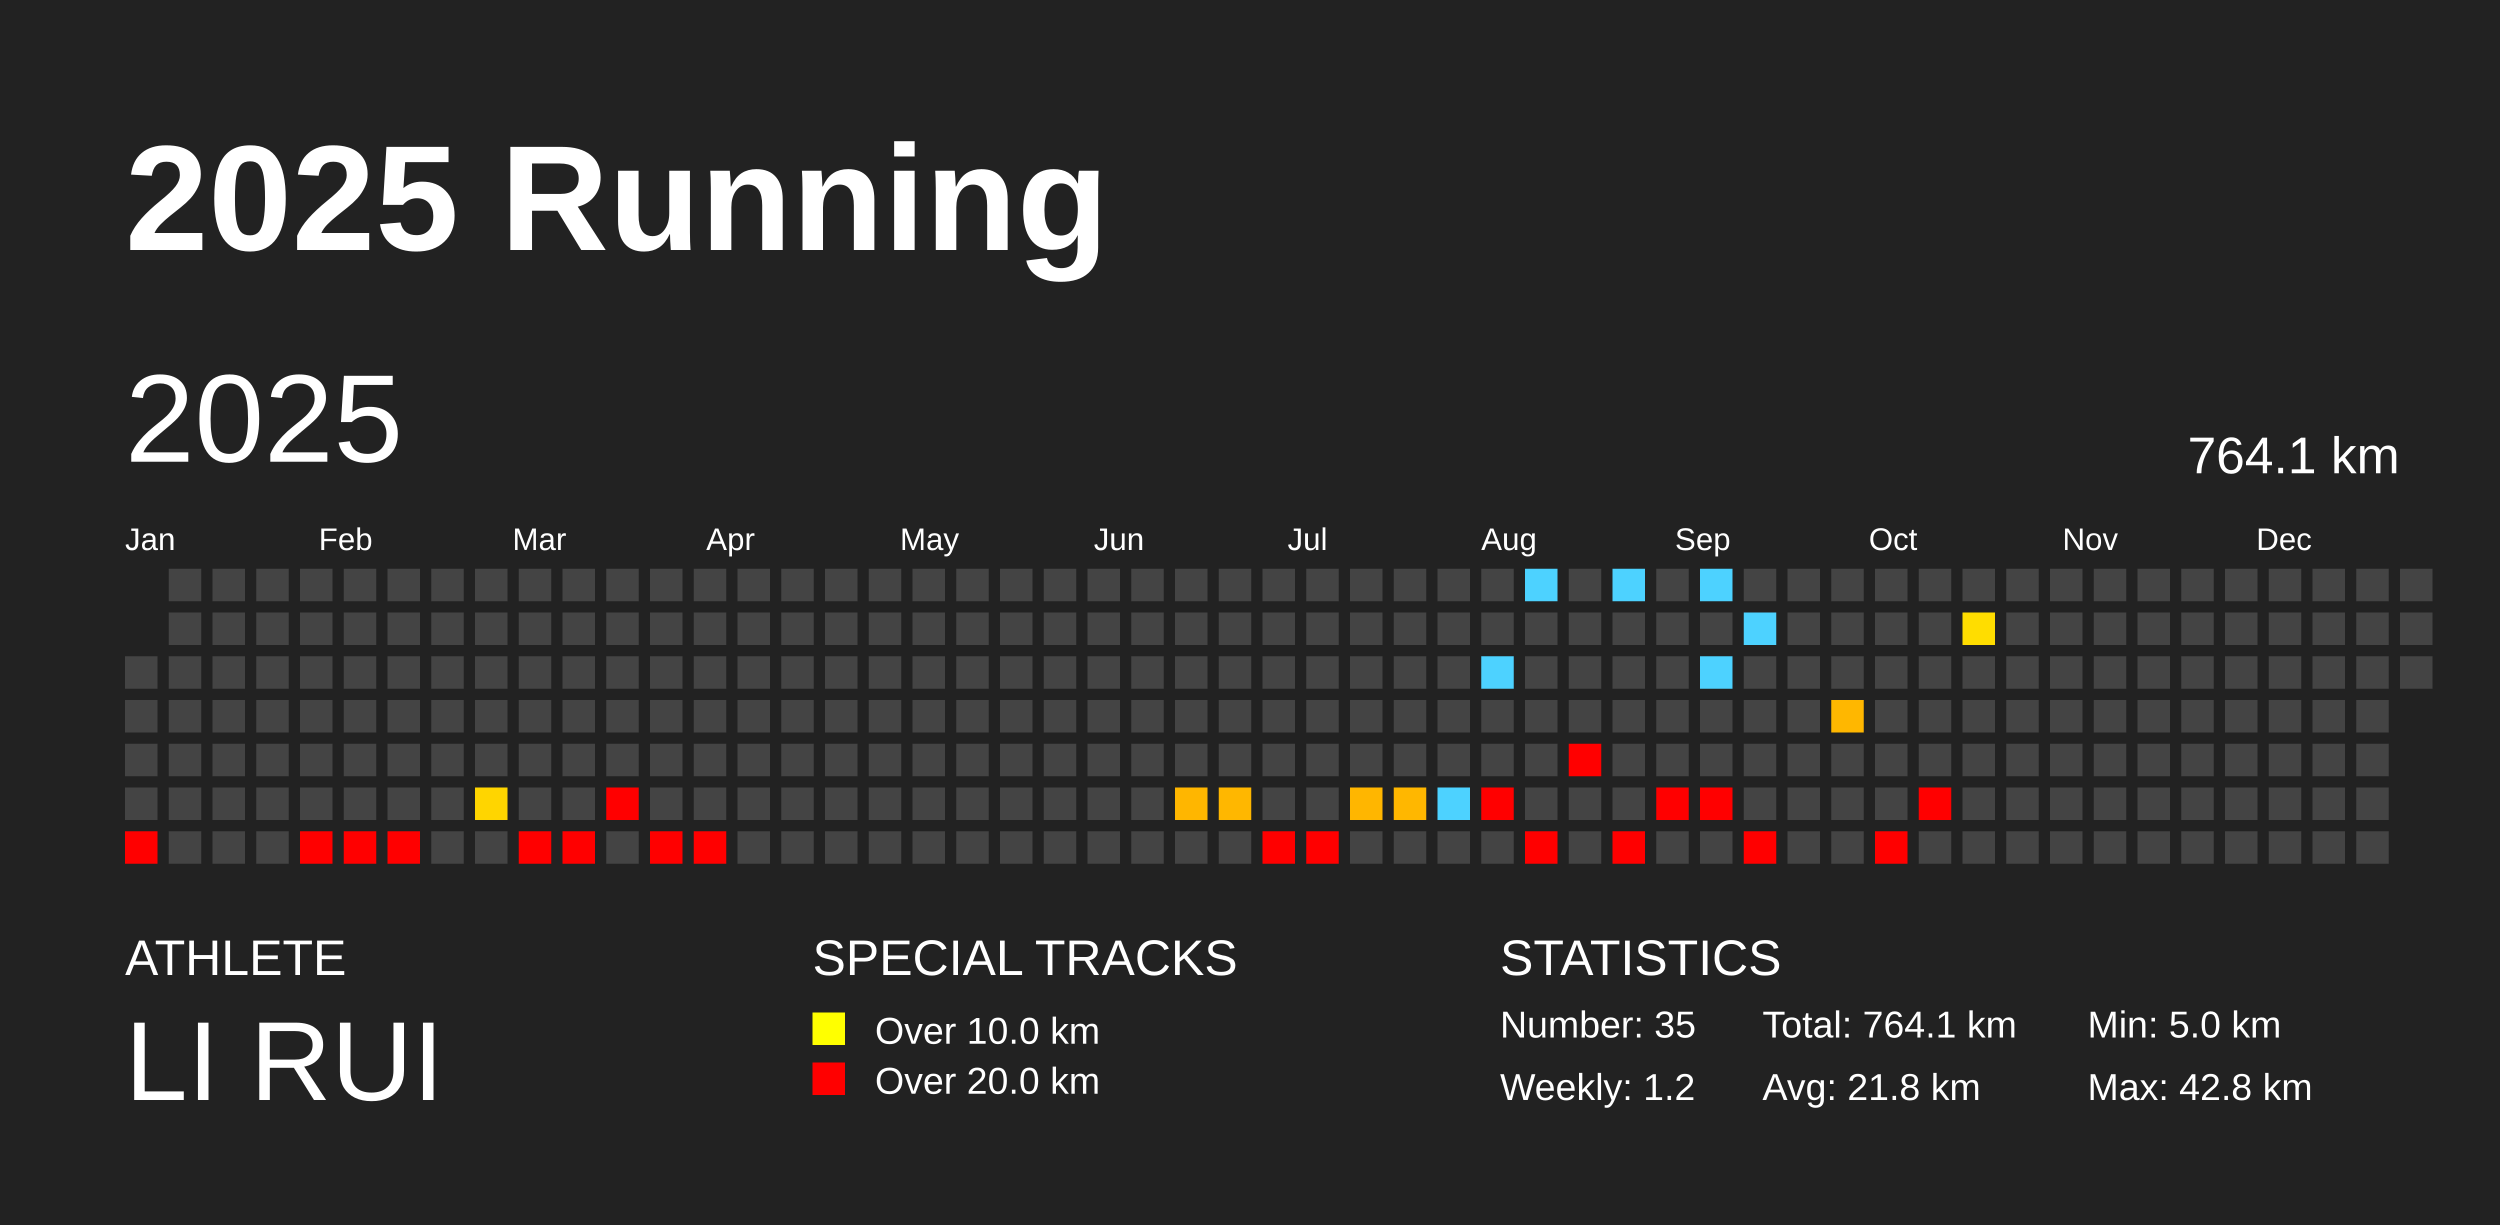
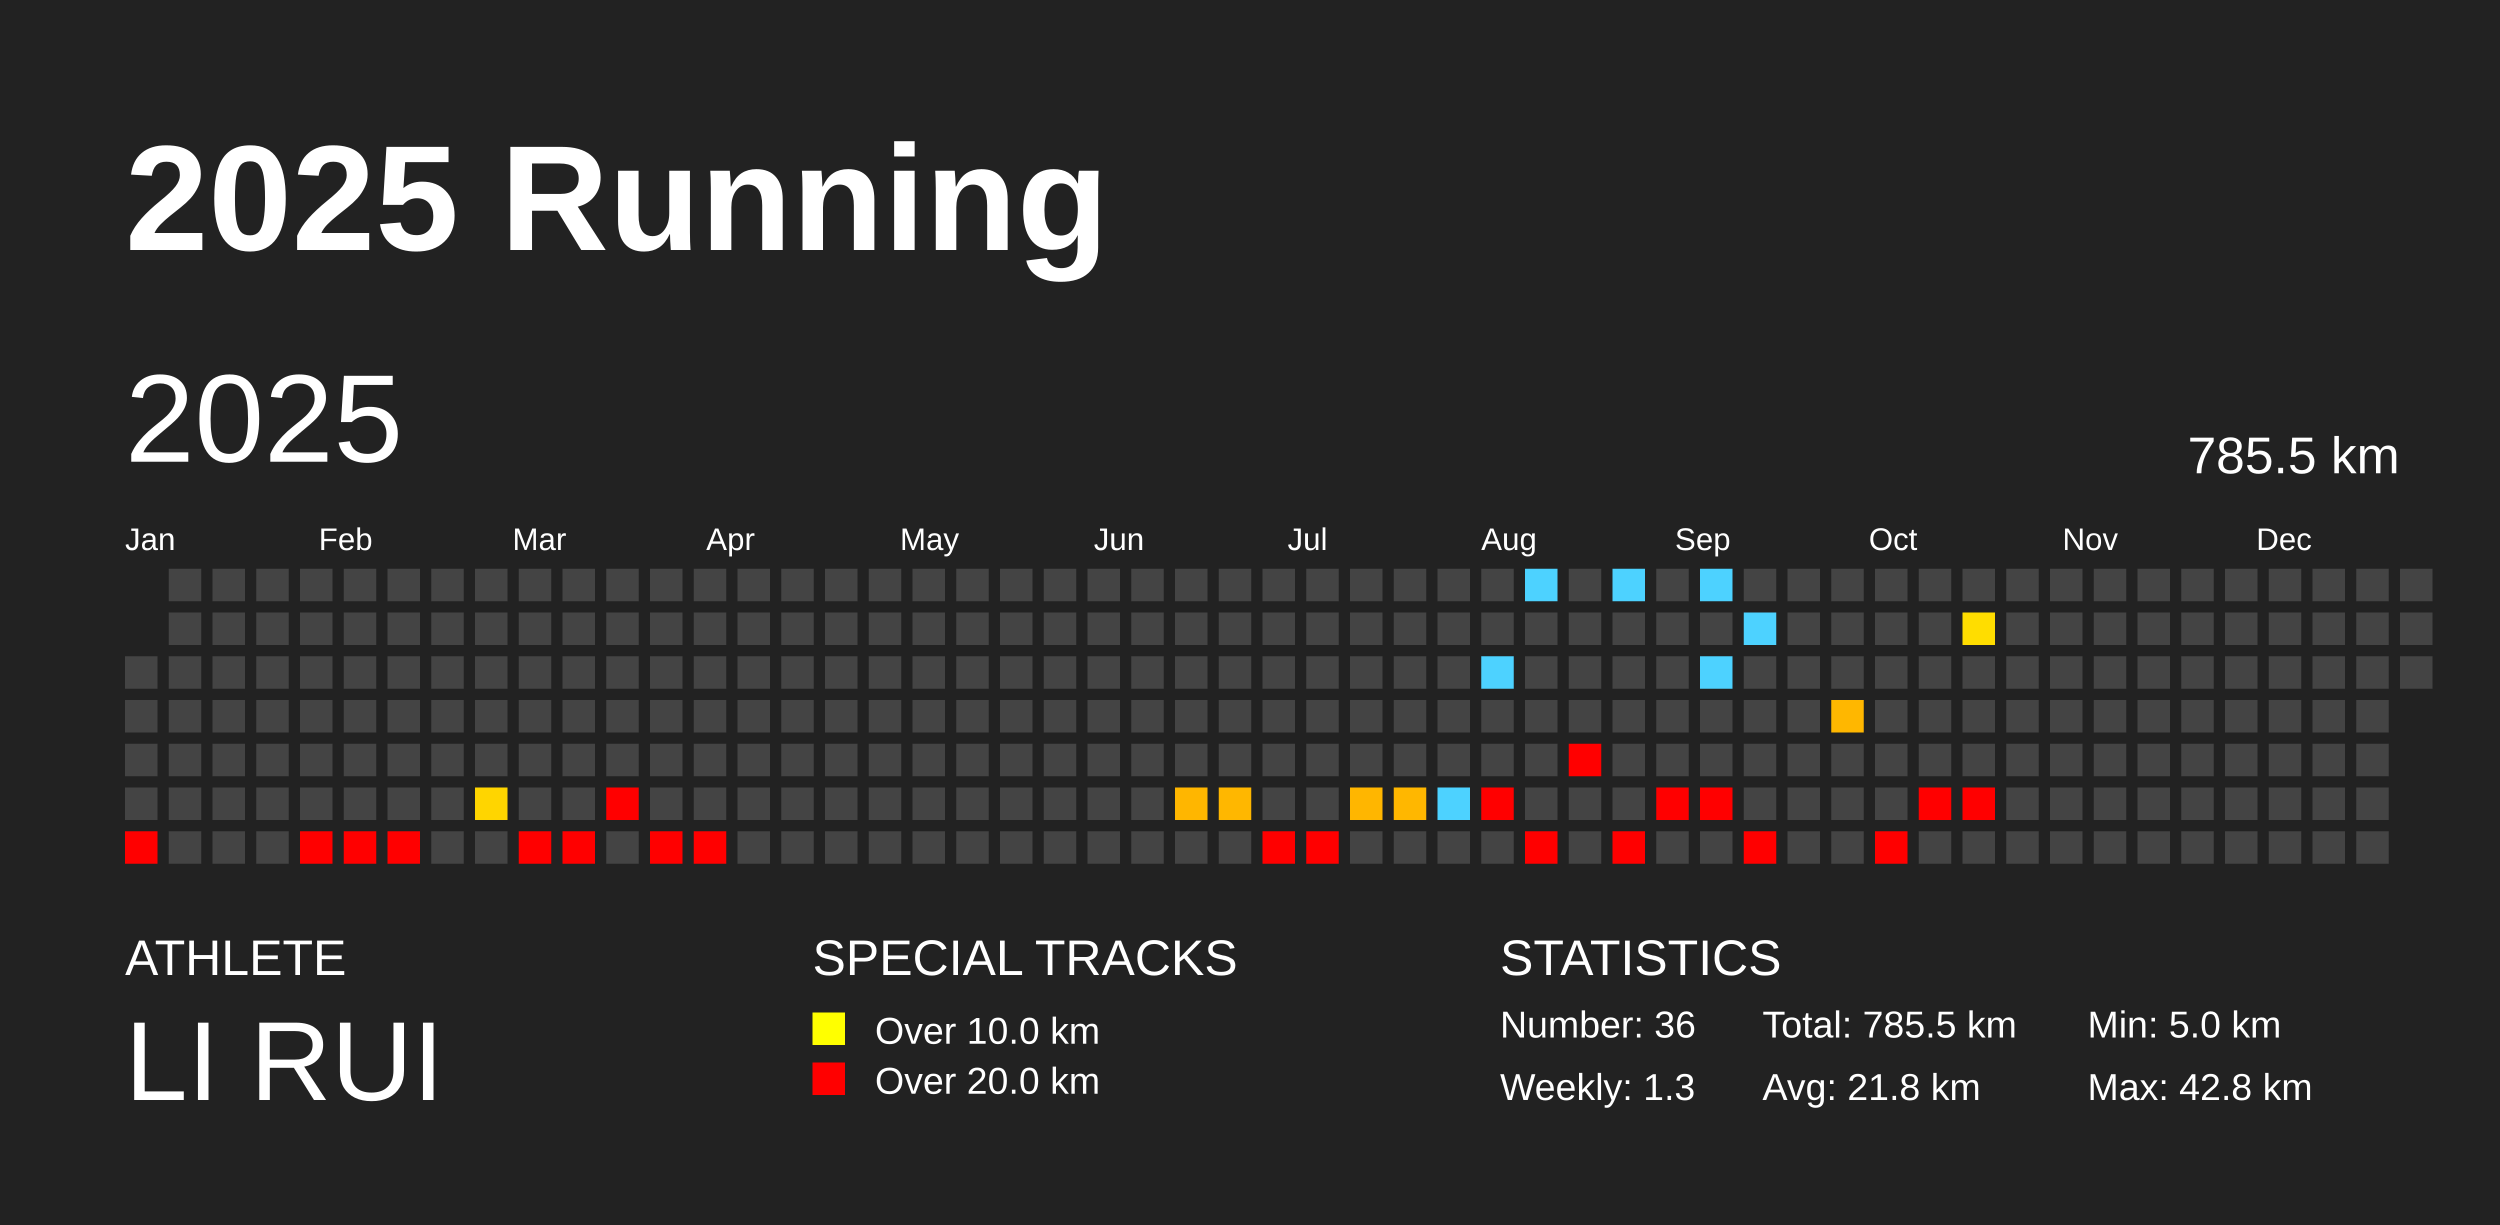
<svg xmlns="http://www.w3.org/2000/svg" baseProfile="full" height="98mm" version="1.1" viewBox="0,0,200,98" width="200mm">
  <defs />
  <rect fill="#222222" height="98" width="200" x="0" y="0" />
  <text fill="#FFFFFF" style="font-size:12px; font-family:Arial; font-weight:bold;" x="10" y="20">2025 Running</text>
  <text fill="#FFFFFF" style="font-size:4px; font-family:Arial" x="10" y="78">ATHLETE</text>
  <text fill="#FFFFFF" style="font-size:9px; font-family:Arial" x="10" y="88">LI RUI</text>
  <text fill="#FFFFFF" style="font-size:4px; font-family:Arial" x="65" y="78">SPECIAL TRACKS</text>
  <rect fill="yellow" height="2.6" width="2.6" x="65" y="81" />
  <text fill="#FFFFFF" style="font-size:3px; font-family:Arial" x="70" y="83.5">Over 10.0 km</text>
  <rect fill="red" height="2.6" width="2.6" x="65" y="85" />
  <text fill="#FFFFFF" style="font-size:3px; font-family:Arial" x="70" y="87.5">Over 20.0 km</text>
  <text fill="#FFFFFF" style="font-size:4px; font-family:Arial" x="120" y="78">STATISTICS</text>
-   <text fill="#FFFFFF" style="font-size:3px; font-family:Arial" x="120" y="83">Number: 35</text>
-   <text fill="#FFFFFF" style="font-size:3px; font-family:Arial" x="120" y="88">Weekly: 1.2</text>
-   <text fill="#FFFFFF" style="font-size:3px; font-family:Arial" x="141" y="83">Total: 764.1 km</text>
+   <text fill="#FFFFFF" style="font-size:3px; font-family:Arial" x="120" y="83">Number: 36</text>
+   <text fill="#FFFFFF" style="font-size:3px; font-family:Arial" x="120" y="88">Weekly: 1.3</text>
+   <text fill="#FFFFFF" style="font-size:3px; font-family:Arial" x="141" y="83">Total: 785.5 km</text>
  <text fill="#FFFFFF" style="font-size:3px; font-family:Arial" x="141" y="88">Avg: 21.8 km</text>
  <text fill="#FFFFFF" style="font-size:3px; font-family:Arial" x="167" y="83">Min: 5.0 km</text>
  <text fill="#FFFFFF" style="font-size:3px; font-family:Arial" x="167" y="88">Max: 42.8 km</text>
  <text dominant-baseline="hanging" fill="#FFFFFF" style="font-size:10.0px; font-family:Arial;" x="10" y="30">2025</text>
-   <text dominant-baseline="hanging" fill="#FFFFFF" style="font-size:4.125px; font-family:Arial;" x="175" y="35">764.1 km</text>
+   <text dominant-baseline="hanging" fill="#FFFFFF" style="font-size:4.125px; font-family:Arial;" x="175" y="35">785.5 km</text>
  <text fill="#FFFFFF" style="font-size:2.5px; font-family:Arial" x="10.0" y="44">Jan</text>
  <text fill="#FFFFFF" style="font-size:2.5px; font-family:Arial" x="25.5" y="44">Feb</text>
  <text fill="#FFFFFF" style="font-size:2.5px; font-family:Arial" x="41.0" y="44">Mar</text>
  <text fill="#FFFFFF" style="font-size:2.5px; font-family:Arial" x="56.5" y="44">Apr</text>
  <text fill="#FFFFFF" style="font-size:2.5px; font-family:Arial" x="72.0" y="44">May</text>
  <text fill="#FFFFFF" style="font-size:2.5px; font-family:Arial" x="87.5" y="44">Jun</text>
  <text fill="#FFFFFF" style="font-size:2.5px; font-family:Arial" x="103.0" y="44">Jul</text>
  <text fill="#FFFFFF" style="font-size:2.5px; font-family:Arial" x="118.5" y="44">Aug</text>
  <text fill="#FFFFFF" style="font-size:2.5px; font-family:Arial" x="134.0" y="44">Sep</text>
  <text fill="#FFFFFF" style="font-size:2.5px; font-family:Arial" x="149.5" y="44">Oct</text>
  <text fill="#FFFFFF" style="font-size:2.5px; font-family:Arial" x="165.0" y="44">Nov</text>
  <text fill="#FFFFFF" style="font-size:2.5px; font-family:Arial" x="180.5" y="44">Dec</text>
  <rect fill="#444444" height="2.6" width="2.6" x="10.0" y="52.5" />
  <rect fill="#444444" height="2.6" width="2.6" x="10.0" y="56.0" />
  <rect fill="#444444" height="2.6" width="2.6" x="10.0" y="59.5" />
  <rect fill="#444444" height="2.6" width="2.6" x="10.0" y="63.0" />
  <rect fill="red" height="2.6" width="2.6" x="10.0" y="66.5" />
  <rect fill="#444444" height="2.6" width="2.6" x="13.5" y="45.5" />
  <rect fill="#444444" height="2.6" width="2.6" x="13.5" y="49.0" />
  <rect fill="#444444" height="2.6" width="2.6" x="13.5" y="52.5" />
  <rect fill="#444444" height="2.6" width="2.6" x="13.5" y="56.0" />
  <rect fill="#444444" height="2.6" width="2.6" x="13.5" y="59.5" />
  <rect fill="#444444" height="2.6" width="2.6" x="13.5" y="63.0" />
  <rect fill="#444444" height="2.6" width="2.6" x="13.5" y="66.5" />
  <rect fill="#444444" height="2.6" width="2.6" x="17.0" y="45.5" />
  <rect fill="#444444" height="2.6" width="2.6" x="17.0" y="49.0" />
  <rect fill="#444444" height="2.6" width="2.6" x="17.0" y="52.5" />
  <rect fill="#444444" height="2.6" width="2.6" x="17.0" y="56.0" />
  <rect fill="#444444" height="2.6" width="2.6" x="17.0" y="59.5" />
  <rect fill="#444444" height="2.6" width="2.6" x="17.0" y="63.0" />
  <rect fill="#444444" height="2.6" width="2.6" x="17.0" y="66.5" />
  <rect fill="#444444" height="2.6" width="2.6" x="20.5" y="45.5" />
  <rect fill="#444444" height="2.6" width="2.6" x="20.5" y="49.0" />
  <rect fill="#444444" height="2.6" width="2.6" x="20.5" y="52.5" />
  <rect fill="#444444" height="2.6" width="2.6" x="20.5" y="56.0" />
  <rect fill="#444444" height="2.6" width="2.6" x="20.5" y="59.5" />
  <rect fill="#444444" height="2.6" width="2.6" x="20.5" y="63.0" />
  <rect fill="#444444" height="2.6" width="2.6" x="20.5" y="66.5" />
  <rect fill="#444444" height="2.6" width="2.6" x="24.0" y="45.5" />
  <rect fill="#444444" height="2.6" width="2.6" x="24.0" y="49.0" />
  <rect fill="#444444" height="2.6" width="2.6" x="24.0" y="52.5" />
  <rect fill="#444444" height="2.6" width="2.6" x="24.0" y="56.0" />
  <rect fill="#444444" height="2.6" width="2.6" x="24.0" y="59.5" />
  <rect fill="#444444" height="2.6" width="2.6" x="24.0" y="63.0" />
  <rect fill="red" height="2.6" width="2.6" x="24.0" y="66.5" />
  <rect fill="#444444" height="2.6" width="2.6" x="27.5" y="45.5" />
  <rect fill="#444444" height="2.6" width="2.6" x="27.5" y="49.0" />
  <rect fill="#444444" height="2.6" width="2.6" x="27.5" y="52.5" />
  <rect fill="#444444" height="2.6" width="2.6" x="27.5" y="56.0" />
  <rect fill="#444444" height="2.6" width="2.6" x="27.5" y="59.5" />
  <rect fill="#444444" height="2.6" width="2.6" x="27.5" y="63.0" />
  <rect fill="red" height="2.6" width="2.6" x="27.5" y="66.5" />
  <rect fill="#444444" height="2.6" width="2.6" x="31.0" y="45.5" />
  <rect fill="#444444" height="2.6" width="2.6" x="31.0" y="49.0" />
  <rect fill="#444444" height="2.6" width="2.6" x="31.0" y="52.5" />
  <rect fill="#444444" height="2.6" width="2.6" x="31.0" y="56.0" />
  <rect fill="#444444" height="2.6" width="2.6" x="31.0" y="59.5" />
  <rect fill="#444444" height="2.6" width="2.6" x="31.0" y="63.0" />
  <rect fill="red" height="2.6" width="2.6" x="31.0" y="66.5" />
  <rect fill="#444444" height="2.6" width="2.6" x="34.5" y="45.5" />
  <rect fill="#444444" height="2.6" width="2.6" x="34.5" y="49.0" />
  <rect fill="#444444" height="2.6" width="2.6" x="34.5" y="52.5" />
  <rect fill="#444444" height="2.6" width="2.6" x="34.5" y="56.0" />
  <rect fill="#444444" height="2.6" width="2.6" x="34.5" y="59.5" />
  <rect fill="#444444" height="2.6" width="2.6" x="34.5" y="63.0" />
  <rect fill="#444444" height="2.6" width="2.6" x="34.5" y="66.5" />
  <rect fill="#444444" height="2.6" width="2.6" x="38.0" y="45.5" />
  <rect fill="#444444" height="2.6" width="2.6" x="38.0" y="49.0" />
  <rect fill="#444444" height="2.6" width="2.6" x="38.0" y="52.5" />
  <rect fill="#444444" height="2.6" width="2.6" x="38.0" y="56.0" />
  <rect fill="#444444" height="2.6" width="2.6" x="38.0" y="59.5" />
  <rect fill="#ffd500" height="2.6" width="2.6" x="38.0" y="63.0" />
  <rect fill="#444444" height="2.6" width="2.6" x="38.0" y="66.5" />
  <rect fill="#444444" height="2.6" width="2.6" x="41.5" y="45.5" />
  <rect fill="#444444" height="2.6" width="2.6" x="41.5" y="49.0" />
  <rect fill="#444444" height="2.6" width="2.6" x="41.5" y="52.5" />
  <rect fill="#444444" height="2.6" width="2.6" x="41.5" y="56.0" />
  <rect fill="#444444" height="2.6" width="2.6" x="41.5" y="59.5" />
  <rect fill="#444444" height="2.6" width="2.6" x="41.5" y="63.0" />
  <rect fill="red" height="2.6" width="2.6" x="41.5" y="66.5" />
  <rect fill="#444444" height="2.6" width="2.6" x="45.0" y="45.5" />
  <rect fill="#444444" height="2.6" width="2.6" x="45.0" y="49.0" />
  <rect fill="#444444" height="2.6" width="2.6" x="45.0" y="52.5" />
  <rect fill="#444444" height="2.6" width="2.6" x="45.0" y="56.0" />
  <rect fill="#444444" height="2.6" width="2.6" x="45.0" y="59.5" />
  <rect fill="#444444" height="2.6" width="2.6" x="45.0" y="63.0" />
  <rect fill="red" height="2.6" width="2.6" x="45.0" y="66.5" />
  <rect fill="#444444" height="2.6" width="2.6" x="48.5" y="45.5" />
  <rect fill="#444444" height="2.6" width="2.6" x="48.5" y="49.0" />
  <rect fill="#444444" height="2.6" width="2.6" x="48.5" y="52.5" />
  <rect fill="#444444" height="2.6" width="2.6" x="48.5" y="56.0" />
  <rect fill="#444444" height="2.6" width="2.6" x="48.5" y="59.5" />
  <rect fill="red" height="2.6" width="2.6" x="48.5" y="63.0" />
  <rect fill="#444444" height="2.6" width="2.6" x="48.5" y="66.5" />
  <rect fill="#444444" height="2.6" width="2.6" x="52.0" y="45.5" />
  <rect fill="#444444" height="2.6" width="2.6" x="52.0" y="49.0" />
  <rect fill="#444444" height="2.6" width="2.6" x="52.0" y="52.5" />
  <rect fill="#444444" height="2.6" width="2.6" x="52.0" y="56.0" />
  <rect fill="#444444" height="2.6" width="2.6" x="52.0" y="59.5" />
  <rect fill="#444444" height="2.6" width="2.6" x="52.0" y="63.0" />
  <rect fill="red" height="2.6" width="2.6" x="52.0" y="66.5" />
  <rect fill="#444444" height="2.6" width="2.6" x="55.5" y="45.5" />
  <rect fill="#444444" height="2.6" width="2.6" x="55.5" y="49.0" />
  <rect fill="#444444" height="2.6" width="2.6" x="55.5" y="52.5" />
  <rect fill="#444444" height="2.6" width="2.6" x="55.5" y="56.0" />
  <rect fill="#444444" height="2.6" width="2.6" x="55.5" y="59.5" />
  <rect fill="#444444" height="2.6" width="2.6" x="55.5" y="63.0" />
  <rect fill="red" height="2.6" width="2.6" x="55.5" y="66.5" />
  <rect fill="#444444" height="2.6" width="2.6" x="59.0" y="45.5" />
  <rect fill="#444444" height="2.6" width="2.6" x="59.0" y="49.0" />
  <rect fill="#444444" height="2.6" width="2.6" x="59.0" y="52.5" />
  <rect fill="#444444" height="2.6" width="2.6" x="59.0" y="56.0" />
  <rect fill="#444444" height="2.6" width="2.6" x="59.0" y="59.5" />
  <rect fill="#444444" height="2.6" width="2.6" x="59.0" y="63.0" />
  <rect fill="#444444" height="2.6" width="2.6" x="59.0" y="66.5" />
  <rect fill="#444444" height="2.6" width="2.6" x="62.5" y="45.5" />
  <rect fill="#444444" height="2.6" width="2.6" x="62.5" y="49.0" />
  <rect fill="#444444" height="2.6" width="2.6" x="62.5" y="52.5" />
  <rect fill="#444444" height="2.6" width="2.6" x="62.5" y="56.0" />
  <rect fill="#444444" height="2.6" width="2.6" x="62.5" y="59.5" />
  <rect fill="#444444" height="2.6" width="2.6" x="62.5" y="63.0" />
  <rect fill="#444444" height="2.6" width="2.6" x="62.5" y="66.5" />
  <rect fill="#444444" height="2.6" width="2.6" x="66.0" y="45.5" />
  <rect fill="#444444" height="2.6" width="2.6" x="66.0" y="49.0" />
  <rect fill="#444444" height="2.6" width="2.6" x="66.0" y="52.5" />
  <rect fill="#444444" height="2.6" width="2.6" x="66.0" y="56.0" />
  <rect fill="#444444" height="2.6" width="2.6" x="66.0" y="59.5" />
  <rect fill="#444444" height="2.6" width="2.6" x="66.0" y="63.0" />
  <rect fill="#444444" height="2.6" width="2.6" x="66.0" y="66.5" />
  <rect fill="#444444" height="2.6" width="2.6" x="69.5" y="45.5" />
  <rect fill="#444444" height="2.6" width="2.6" x="69.5" y="49.0" />
  <rect fill="#444444" height="2.6" width="2.6" x="69.5" y="52.5" />
  <rect fill="#444444" height="2.6" width="2.6" x="69.5" y="56.0" />
  <rect fill="#444444" height="2.6" width="2.6" x="69.5" y="59.5" />
  <rect fill="#444444" height="2.6" width="2.6" x="69.5" y="63.0" />
  <rect fill="#444444" height="2.6" width="2.6" x="69.5" y="66.5" />
  <rect fill="#444444" height="2.6" width="2.6" x="73.0" y="45.5" />
  <rect fill="#444444" height="2.6" width="2.6" x="73.0" y="49.0" />
  <rect fill="#444444" height="2.6" width="2.6" x="73.0" y="52.5" />
  <rect fill="#444444" height="2.6" width="2.6" x="73.0" y="56.0" />
  <rect fill="#444444" height="2.6" width="2.6" x="73.0" y="59.5" />
  <rect fill="#444444" height="2.6" width="2.6" x="73.0" y="63.0" />
  <rect fill="#444444" height="2.6" width="2.6" x="73.0" y="66.5" />
  <rect fill="#444444" height="2.6" width="2.6" x="76.5" y="45.5" />
  <rect fill="#444444" height="2.6" width="2.6" x="76.5" y="49.0" />
  <rect fill="#444444" height="2.6" width="2.6" x="76.5" y="52.5" />
  <rect fill="#444444" height="2.6" width="2.6" x="76.5" y="56.0" />
  <rect fill="#444444" height="2.6" width="2.6" x="76.5" y="59.5" />
  <rect fill="#444444" height="2.6" width="2.6" x="76.5" y="63.0" />
  <rect fill="#444444" height="2.6" width="2.6" x="76.5" y="66.5" />
  <rect fill="#444444" height="2.6" width="2.6" x="80.0" y="45.5" />
  <rect fill="#444444" height="2.6" width="2.6" x="80.0" y="49.0" />
  <rect fill="#444444" height="2.6" width="2.6" x="80.0" y="52.5" />
  <rect fill="#444444" height="2.6" width="2.6" x="80.0" y="56.0" />
  <rect fill="#444444" height="2.6" width="2.6" x="80.0" y="59.5" />
  <rect fill="#444444" height="2.6" width="2.6" x="80.0" y="63.0" />
  <rect fill="#444444" height="2.6" width="2.6" x="80.0" y="66.5" />
  <rect fill="#444444" height="2.6" width="2.6" x="83.5" y="45.5" />
  <rect fill="#444444" height="2.6" width="2.6" x="83.5" y="49.0" />
  <rect fill="#444444" height="2.6" width="2.6" x="83.5" y="52.5" />
  <rect fill="#444444" height="2.6" width="2.6" x="83.5" y="56.0" />
  <rect fill="#444444" height="2.6" width="2.6" x="83.5" y="59.5" />
  <rect fill="#444444" height="2.6" width="2.6" x="83.5" y="63.0" />
  <rect fill="#444444" height="2.6" width="2.6" x="83.5" y="66.5" />
  <rect fill="#444444" height="2.6" width="2.6" x="87.0" y="45.5" />
  <rect fill="#444444" height="2.6" width="2.6" x="87.0" y="49.0" />
  <rect fill="#444444" height="2.6" width="2.6" x="87.0" y="52.5" />
  <rect fill="#444444" height="2.6" width="2.6" x="87.0" y="56.0" />
  <rect fill="#444444" height="2.6" width="2.6" x="87.0" y="59.5" />
  <rect fill="#444444" height="2.6" width="2.6" x="87.0" y="63.0" />
  <rect fill="#444444" height="2.6" width="2.6" x="87.0" y="66.5" />
  <rect fill="#444444" height="2.6" width="2.6" x="90.5" y="45.5" />
  <rect fill="#444444" height="2.6" width="2.6" x="90.5" y="49.0" />
  <rect fill="#444444" height="2.6" width="2.6" x="90.5" y="52.5" />
  <rect fill="#444444" height="2.6" width="2.6" x="90.5" y="56.0" />
  <rect fill="#444444" height="2.6" width="2.6" x="90.5" y="59.5" />
  <rect fill="#444444" height="2.6" width="2.6" x="90.5" y="63.0" />
  <rect fill="#444444" height="2.6" width="2.6" x="90.5" y="66.5" />
  <rect fill="#444444" height="2.6" width="2.6" x="94.0" y="45.5" />
  <rect fill="#444444" height="2.6" width="2.6" x="94.0" y="49.0" />
  <rect fill="#444444" height="2.6" width="2.6" x="94.0" y="52.5" />
  <rect fill="#444444" height="2.6" width="2.6" x="94.0" y="56.0" />
  <rect fill="#444444" height="2.6" width="2.6" x="94.0" y="59.5" />
  <rect fill="#ffb600" height="2.6" width="2.6" x="94.0" y="63.0" />
  <rect fill="#444444" height="2.6" width="2.6" x="94.0" y="66.5" />
  <rect fill="#444444" height="2.6" width="2.6" x="97.5" y="45.5" />
  <rect fill="#444444" height="2.6" width="2.6" x="97.5" y="49.0" />
  <rect fill="#444444" height="2.6" width="2.6" x="97.5" y="52.5" />
  <rect fill="#444444" height="2.6" width="2.6" x="97.5" y="56.0" />
  <rect fill="#444444" height="2.6" width="2.6" x="97.5" y="59.5" />
  <rect fill="#ffb700" height="2.6" width="2.6" x="97.5" y="63.0" />
  <rect fill="#444444" height="2.6" width="2.6" x="97.5" y="66.5" />
  <rect fill="#444444" height="2.6" width="2.6" x="101.0" y="45.5" />
  <rect fill="#444444" height="2.6" width="2.6" x="101.0" y="49.0" />
  <rect fill="#444444" height="2.6" width="2.6" x="101.0" y="52.5" />
  <rect fill="#444444" height="2.6" width="2.6" x="101.0" y="56.0" />
  <rect fill="#444444" height="2.6" width="2.6" x="101.0" y="59.5" />
  <rect fill="#444444" height="2.6" width="2.6" x="101.0" y="63.0" />
  <rect fill="red" height="2.6" width="2.6" x="101.0" y="66.5" />
  <rect fill="#444444" height="2.6" width="2.6" x="104.5" y="45.5" />
  <rect fill="#444444" height="2.6" width="2.6" x="104.5" y="49.0" />
  <rect fill="#444444" height="2.6" width="2.6" x="104.5" y="52.5" />
  <rect fill="#444444" height="2.6" width="2.6" x="104.5" y="56.0" />
  <rect fill="#444444" height="2.6" width="2.6" x="104.5" y="59.5" />
  <rect fill="#444444" height="2.6" width="2.6" x="104.5" y="63.0" />
  <rect fill="red" height="2.6" width="2.6" x="104.5" y="66.5" />
  <rect fill="#444444" height="2.6" width="2.6" x="108.0" y="45.5" />
  <rect fill="#444444" height="2.6" width="2.6" x="108.0" y="49.0" />
  <rect fill="#444444" height="2.6" width="2.6" x="108.0" y="52.5" />
  <rect fill="#444444" height="2.6" width="2.6" x="108.0" y="56.0" />
  <rect fill="#444444" height="2.6" width="2.6" x="108.0" y="59.5" />
  <rect fill="#ffb600" height="2.6" width="2.6" x="108.0" y="63.0" />
  <rect fill="#444444" height="2.6" width="2.6" x="108.0" y="66.5" />
  <rect fill="#444444" height="2.6" width="2.6" x="111.5" y="45.5" />
  <rect fill="#444444" height="2.6" width="2.6" x="111.5" y="49.0" />
  <rect fill="#444444" height="2.6" width="2.6" x="111.5" y="52.5" />
  <rect fill="#444444" height="2.6" width="2.6" x="111.5" y="56.0" />
  <rect fill="#444444" height="2.6" width="2.6" x="111.5" y="59.5" />
  <rect fill="#ffb700" height="2.6" width="2.6" x="111.5" y="63.0" />
  <rect fill="#444444" height="2.6" width="2.6" x="111.5" y="66.5" />
  <rect fill="#444444" height="2.6" width="2.6" x="115.0" y="45.5" />
  <rect fill="#444444" height="2.6" width="2.6" x="115.0" y="49.0" />
  <rect fill="#444444" height="2.6" width="2.6" x="115.0" y="52.5" />
  <rect fill="#444444" height="2.6" width="2.6" x="115.0" y="56.0" />
  <rect fill="#444444" height="2.6" width="2.6" x="115.0" y="59.5" />
  <rect fill="#4dd2ff" height="2.6" width="2.6" x="115.0" y="63.0" />
  <rect fill="#444444" height="2.6" width="2.6" x="115.0" y="66.5" />
  <rect fill="#444444" height="2.6" width="2.6" x="118.5" y="45.5" />
  <rect fill="#444444" height="2.6" width="2.6" x="118.5" y="49.0" />
  <rect fill="#4dd2ff" height="2.6" width="2.6" x="118.5" y="52.5" />
  <rect fill="#444444" height="2.6" width="2.6" x="118.5" y="56.0" />
  <rect fill="#444444" height="2.6" width="2.6" x="118.5" y="59.5" />
  <rect fill="red" height="2.6" width="2.6" x="118.5" y="63.0" />
  <rect fill="#444444" height="2.6" width="2.6" x="118.5" y="66.5" />
  <rect fill="#4dd2ff" height="2.6" width="2.6" x="122.0" y="45.5" />
  <rect fill="#444444" height="2.6" width="2.6" x="122.0" y="49.0" />
  <rect fill="#444444" height="2.6" width="2.6" x="122.0" y="52.5" />
  <rect fill="#444444" height="2.6" width="2.6" x="122.0" y="56.0" />
  <rect fill="#444444" height="2.6" width="2.6" x="122.0" y="59.5" />
  <rect fill="#444444" height="2.6" width="2.6" x="122.0" y="63.0" />
  <rect fill="red" height="2.6" width="2.6" x="122.0" y="66.5" />
  <rect fill="#444444" height="2.6" width="2.6" x="125.5" y="45.5" />
  <rect fill="#444444" height="2.6" width="2.6" x="125.5" y="49.0" />
  <rect fill="#444444" height="2.6" width="2.6" x="125.5" y="52.5" />
  <rect fill="#444444" height="2.6" width="2.6" x="125.5" y="56.0" />
  <rect fill="red" height="2.6" width="2.6" x="125.5" y="59.5" />
  <rect fill="#444444" height="2.6" width="2.6" x="125.5" y="63.0" />
  <rect fill="#444444" height="2.6" width="2.6" x="125.5" y="66.5" />
  <rect fill="#4dd2ff" height="2.6" width="2.6" x="129.0" y="45.5" />
  <rect fill="#444444" height="2.6" width="2.6" x="129.0" y="49.0" />
  <rect fill="#444444" height="2.6" width="2.6" x="129.0" y="52.5" />
  <rect fill="#444444" height="2.6" width="2.6" x="129.0" y="56.0" />
  <rect fill="#444444" height="2.6" width="2.6" x="129.0" y="59.5" />
  <rect fill="#444444" height="2.6" width="2.6" x="129.0" y="63.0" />
  <rect fill="red" height="2.6" width="2.6" x="129.0" y="66.5" />
  <rect fill="#444444" height="2.6" width="2.6" x="132.5" y="45.5" />
  <rect fill="#444444" height="2.6" width="2.6" x="132.5" y="49.0" />
  <rect fill="#444444" height="2.6" width="2.6" x="132.5" y="52.5" />
  <rect fill="#444444" height="2.6" width="2.6" x="132.5" y="56.0" />
  <rect fill="#444444" height="2.6" width="2.6" x="132.5" y="59.5" />
  <rect fill="red" height="2.6" width="2.6" x="132.5" y="63.0" />
  <rect fill="#444444" height="2.6" width="2.6" x="132.5" y="66.5" />
  <rect fill="#4dd2ff" height="2.6" width="2.6" x="136.0" y="45.5" />
  <rect fill="#444444" height="2.6" width="2.6" x="136.0" y="49.0" />
  <rect fill="#4dd2ff" height="2.6" width="2.6" x="136.0" y="52.5" />
  <rect fill="#444444" height="2.6" width="2.6" x="136.0" y="56.0" />
  <rect fill="#444444" height="2.6" width="2.6" x="136.0" y="59.5" />
  <rect fill="red" height="2.6" width="2.6" x="136.0" y="63.0" />
  <rect fill="#444444" height="2.6" width="2.6" x="136.0" y="66.5" />
  <rect fill="#444444" height="2.6" width="2.6" x="139.5" y="45.5" />
  <rect fill="#4dd2ff" height="2.6" width="2.6" x="139.5" y="49.0" />
  <rect fill="#444444" height="2.6" width="2.6" x="139.5" y="52.5" />
  <rect fill="#444444" height="2.6" width="2.6" x="139.5" y="56.0" />
  <rect fill="#444444" height="2.6" width="2.6" x="139.5" y="59.5" />
  <rect fill="#444444" height="2.6" width="2.6" x="139.5" y="63.0" />
  <rect fill="red" height="2.6" width="2.6" x="139.5" y="66.5" />
  <rect fill="#444444" height="2.6" width="2.6" x="143.0" y="45.5" />
  <rect fill="#444444" height="2.6" width="2.6" x="143.0" y="49.0" />
  <rect fill="#444444" height="2.6" width="2.6" x="143.0" y="52.5" />
  <rect fill="#444444" height="2.6" width="2.6" x="143.0" y="56.0" />
  <rect fill="#444444" height="2.6" width="2.6" x="143.0" y="59.5" />
  <rect fill="#444444" height="2.6" width="2.6" x="143.0" y="63.0" />
  <rect fill="#444444" height="2.6" width="2.6" x="143.0" y="66.5" />
  <rect fill="#444444" height="2.6" width="2.6" x="146.5" y="45.5" />
  <rect fill="#444444" height="2.6" width="2.6" x="146.5" y="49.0" />
  <rect fill="#444444" height="2.6" width="2.6" x="146.5" y="52.5" />
  <rect fill="#ffb700" height="2.6" width="2.6" x="146.5" y="56.0" />
  <rect fill="#444444" height="2.6" width="2.6" x="146.5" y="59.5" />
  <rect fill="#444444" height="2.6" width="2.6" x="146.5" y="63.0" />
  <rect fill="#444444" height="2.6" width="2.6" x="146.5" y="66.5" />
  <rect fill="#444444" height="2.6" width="2.6" x="150.0" y="45.5" />
  <rect fill="#444444" height="2.6" width="2.6" x="150.0" y="49.0" />
  <rect fill="#444444" height="2.6" width="2.6" x="150.0" y="52.5" />
  <rect fill="#444444" height="2.6" width="2.6" x="150.0" y="56.0" />
  <rect fill="#444444" height="2.6" width="2.6" x="150.0" y="59.5" />
  <rect fill="#444444" height="2.6" width="2.6" x="150.0" y="63.0" />
  <rect fill="red" height="2.6" width="2.6" x="150.0" y="66.5" />
  <rect fill="#444444" height="2.6" width="2.6" x="153.5" y="45.5" />
  <rect fill="#444444" height="2.6" width="2.6" x="153.5" y="49.0" />
  <rect fill="#444444" height="2.6" width="2.6" x="153.5" y="52.5" />
  <rect fill="#444444" height="2.6" width="2.6" x="153.5" y="56.0" />
  <rect fill="#444444" height="2.6" width="2.6" x="153.5" y="59.5" />
  <rect fill="red" height="2.6" width="2.6" x="153.5" y="63.0" />
  <rect fill="#444444" height="2.6" width="2.6" x="153.5" y="66.5" />
  <rect fill="#444444" height="2.6" width="2.6" x="157.0" y="45.5" />
  <rect fill="#ffdd00" height="2.6" width="2.6" x="157.0" y="49.0" />
  <rect fill="#444444" height="2.6" width="2.6" x="157.0" y="52.5" />
  <rect fill="#444444" height="2.6" width="2.6" x="157.0" y="56.0" />
  <rect fill="#444444" height="2.6" width="2.6" x="157.0" y="59.5" />
-   <rect fill="#444444" height="2.6" width="2.6" x="157.0" y="63.0" />
+   <rect fill="red" height="2.6" width="2.6" x="157.0" y="63.0" />
  <rect fill="#444444" height="2.6" width="2.6" x="157.0" y="66.5" />
  <rect fill="#444444" height="2.6" width="2.6" x="160.5" y="45.5" />
  <rect fill="#444444" height="2.6" width="2.6" x="160.5" y="49.0" />
  <rect fill="#444444" height="2.6" width="2.6" x="160.5" y="52.5" />
  <rect fill="#444444" height="2.6" width="2.6" x="160.5" y="56.0" />
  <rect fill="#444444" height="2.6" width="2.6" x="160.5" y="59.5" />
  <rect fill="#444444" height="2.6" width="2.6" x="160.5" y="63.0" />
  <rect fill="#444444" height="2.6" width="2.6" x="160.5" y="66.5" />
  <rect fill="#444444" height="2.6" width="2.6" x="164.0" y="45.5" />
  <rect fill="#444444" height="2.6" width="2.6" x="164.0" y="49.0" />
  <rect fill="#444444" height="2.6" width="2.6" x="164.0" y="52.5" />
  <rect fill="#444444" height="2.6" width="2.6" x="164.0" y="56.0" />
  <rect fill="#444444" height="2.6" width="2.6" x="164.0" y="59.5" />
  <rect fill="#444444" height="2.6" width="2.6" x="164.0" y="63.0" />
  <rect fill="#444444" height="2.6" width="2.6" x="164.0" y="66.5" />
  <rect fill="#444444" height="2.6" width="2.6" x="167.5" y="45.5" />
  <rect fill="#444444" height="2.6" width="2.6" x="167.5" y="49.0" />
  <rect fill="#444444" height="2.6" width="2.6" x="167.5" y="52.5" />
  <rect fill="#444444" height="2.6" width="2.6" x="167.5" y="56.0" />
  <rect fill="#444444" height="2.6" width="2.6" x="167.5" y="59.5" />
  <rect fill="#444444" height="2.6" width="2.6" x="167.5" y="63.0" />
  <rect fill="#444444" height="2.6" width="2.6" x="167.5" y="66.5" />
  <rect fill="#444444" height="2.6" width="2.6" x="171.0" y="45.5" />
  <rect fill="#444444" height="2.6" width="2.6" x="171.0" y="49.0" />
  <rect fill="#444444" height="2.6" width="2.6" x="171.0" y="52.5" />
  <rect fill="#444444" height="2.6" width="2.6" x="171.0" y="56.0" />
  <rect fill="#444444" height="2.6" width="2.6" x="171.0" y="59.5" />
  <rect fill="#444444" height="2.6" width="2.6" x="171.0" y="63.0" />
  <rect fill="#444444" height="2.6" width="2.6" x="171.0" y="66.5" />
  <rect fill="#444444" height="2.6" width="2.6" x="174.5" y="45.5" />
  <rect fill="#444444" height="2.6" width="2.6" x="174.5" y="49.0" />
  <rect fill="#444444" height="2.6" width="2.6" x="174.5" y="52.5" />
  <rect fill="#444444" height="2.6" width="2.6" x="174.5" y="56.0" />
  <rect fill="#444444" height="2.6" width="2.6" x="174.5" y="59.5" />
  <rect fill="#444444" height="2.6" width="2.6" x="174.5" y="63.0" />
  <rect fill="#444444" height="2.6" width="2.6" x="174.5" y="66.5" />
  <rect fill="#444444" height="2.6" width="2.6" x="178.0" y="45.5" />
  <rect fill="#444444" height="2.6" width="2.6" x="178.0" y="49.0" />
  <rect fill="#444444" height="2.6" width="2.6" x="178.0" y="52.5" />
  <rect fill="#444444" height="2.6" width="2.6" x="178.0" y="56.0" />
  <rect fill="#444444" height="2.6" width="2.6" x="178.0" y="59.5" />
  <rect fill="#444444" height="2.6" width="2.6" x="178.0" y="63.0" />
  <rect fill="#444444" height="2.6" width="2.6" x="178.0" y="66.5" />
  <rect fill="#444444" height="2.6" width="2.6" x="181.5" y="45.5" />
  <rect fill="#444444" height="2.6" width="2.6" x="181.5" y="49.0" />
  <rect fill="#444444" height="2.6" width="2.6" x="181.5" y="52.5" />
  <rect fill="#444444" height="2.6" width="2.6" x="181.5" y="56.0" />
  <rect fill="#444444" height="2.6" width="2.6" x="181.5" y="59.5" />
  <rect fill="#444444" height="2.6" width="2.6" x="181.5" y="63.0" />
  <rect fill="#444444" height="2.6" width="2.6" x="181.5" y="66.5" />
  <rect fill="#444444" height="2.6" width="2.6" x="185.0" y="45.5" />
  <rect fill="#444444" height="2.6" width="2.6" x="185.0" y="49.0" />
  <rect fill="#444444" height="2.6" width="2.6" x="185.0" y="52.5" />
  <rect fill="#444444" height="2.6" width="2.6" x="185.0" y="56.0" />
  <rect fill="#444444" height="2.6" width="2.6" x="185.0" y="59.5" />
  <rect fill="#444444" height="2.6" width="2.6" x="185.0" y="63.0" />
  <rect fill="#444444" height="2.6" width="2.6" x="185.0" y="66.5" />
  <rect fill="#444444" height="2.6" width="2.6" x="188.5" y="45.5" />
  <rect fill="#444444" height="2.6" width="2.6" x="188.5" y="49.0" />
  <rect fill="#444444" height="2.6" width="2.6" x="188.5" y="52.5" />
  <rect fill="#444444" height="2.6" width="2.6" x="188.5" y="56.0" />
  <rect fill="#444444" height="2.6" width="2.6" x="188.5" y="59.5" />
  <rect fill="#444444" height="2.6" width="2.6" x="188.5" y="63.0" />
  <rect fill="#444444" height="2.6" width="2.6" x="188.5" y="66.5" />
  <rect fill="#444444" height="2.6" width="2.6" x="192.0" y="45.5" />
  <rect fill="#444444" height="2.6" width="2.6" x="192.0" y="49.0" />
  <rect fill="#444444" height="2.6" width="2.6" x="192.0" y="52.5" />
</svg>
